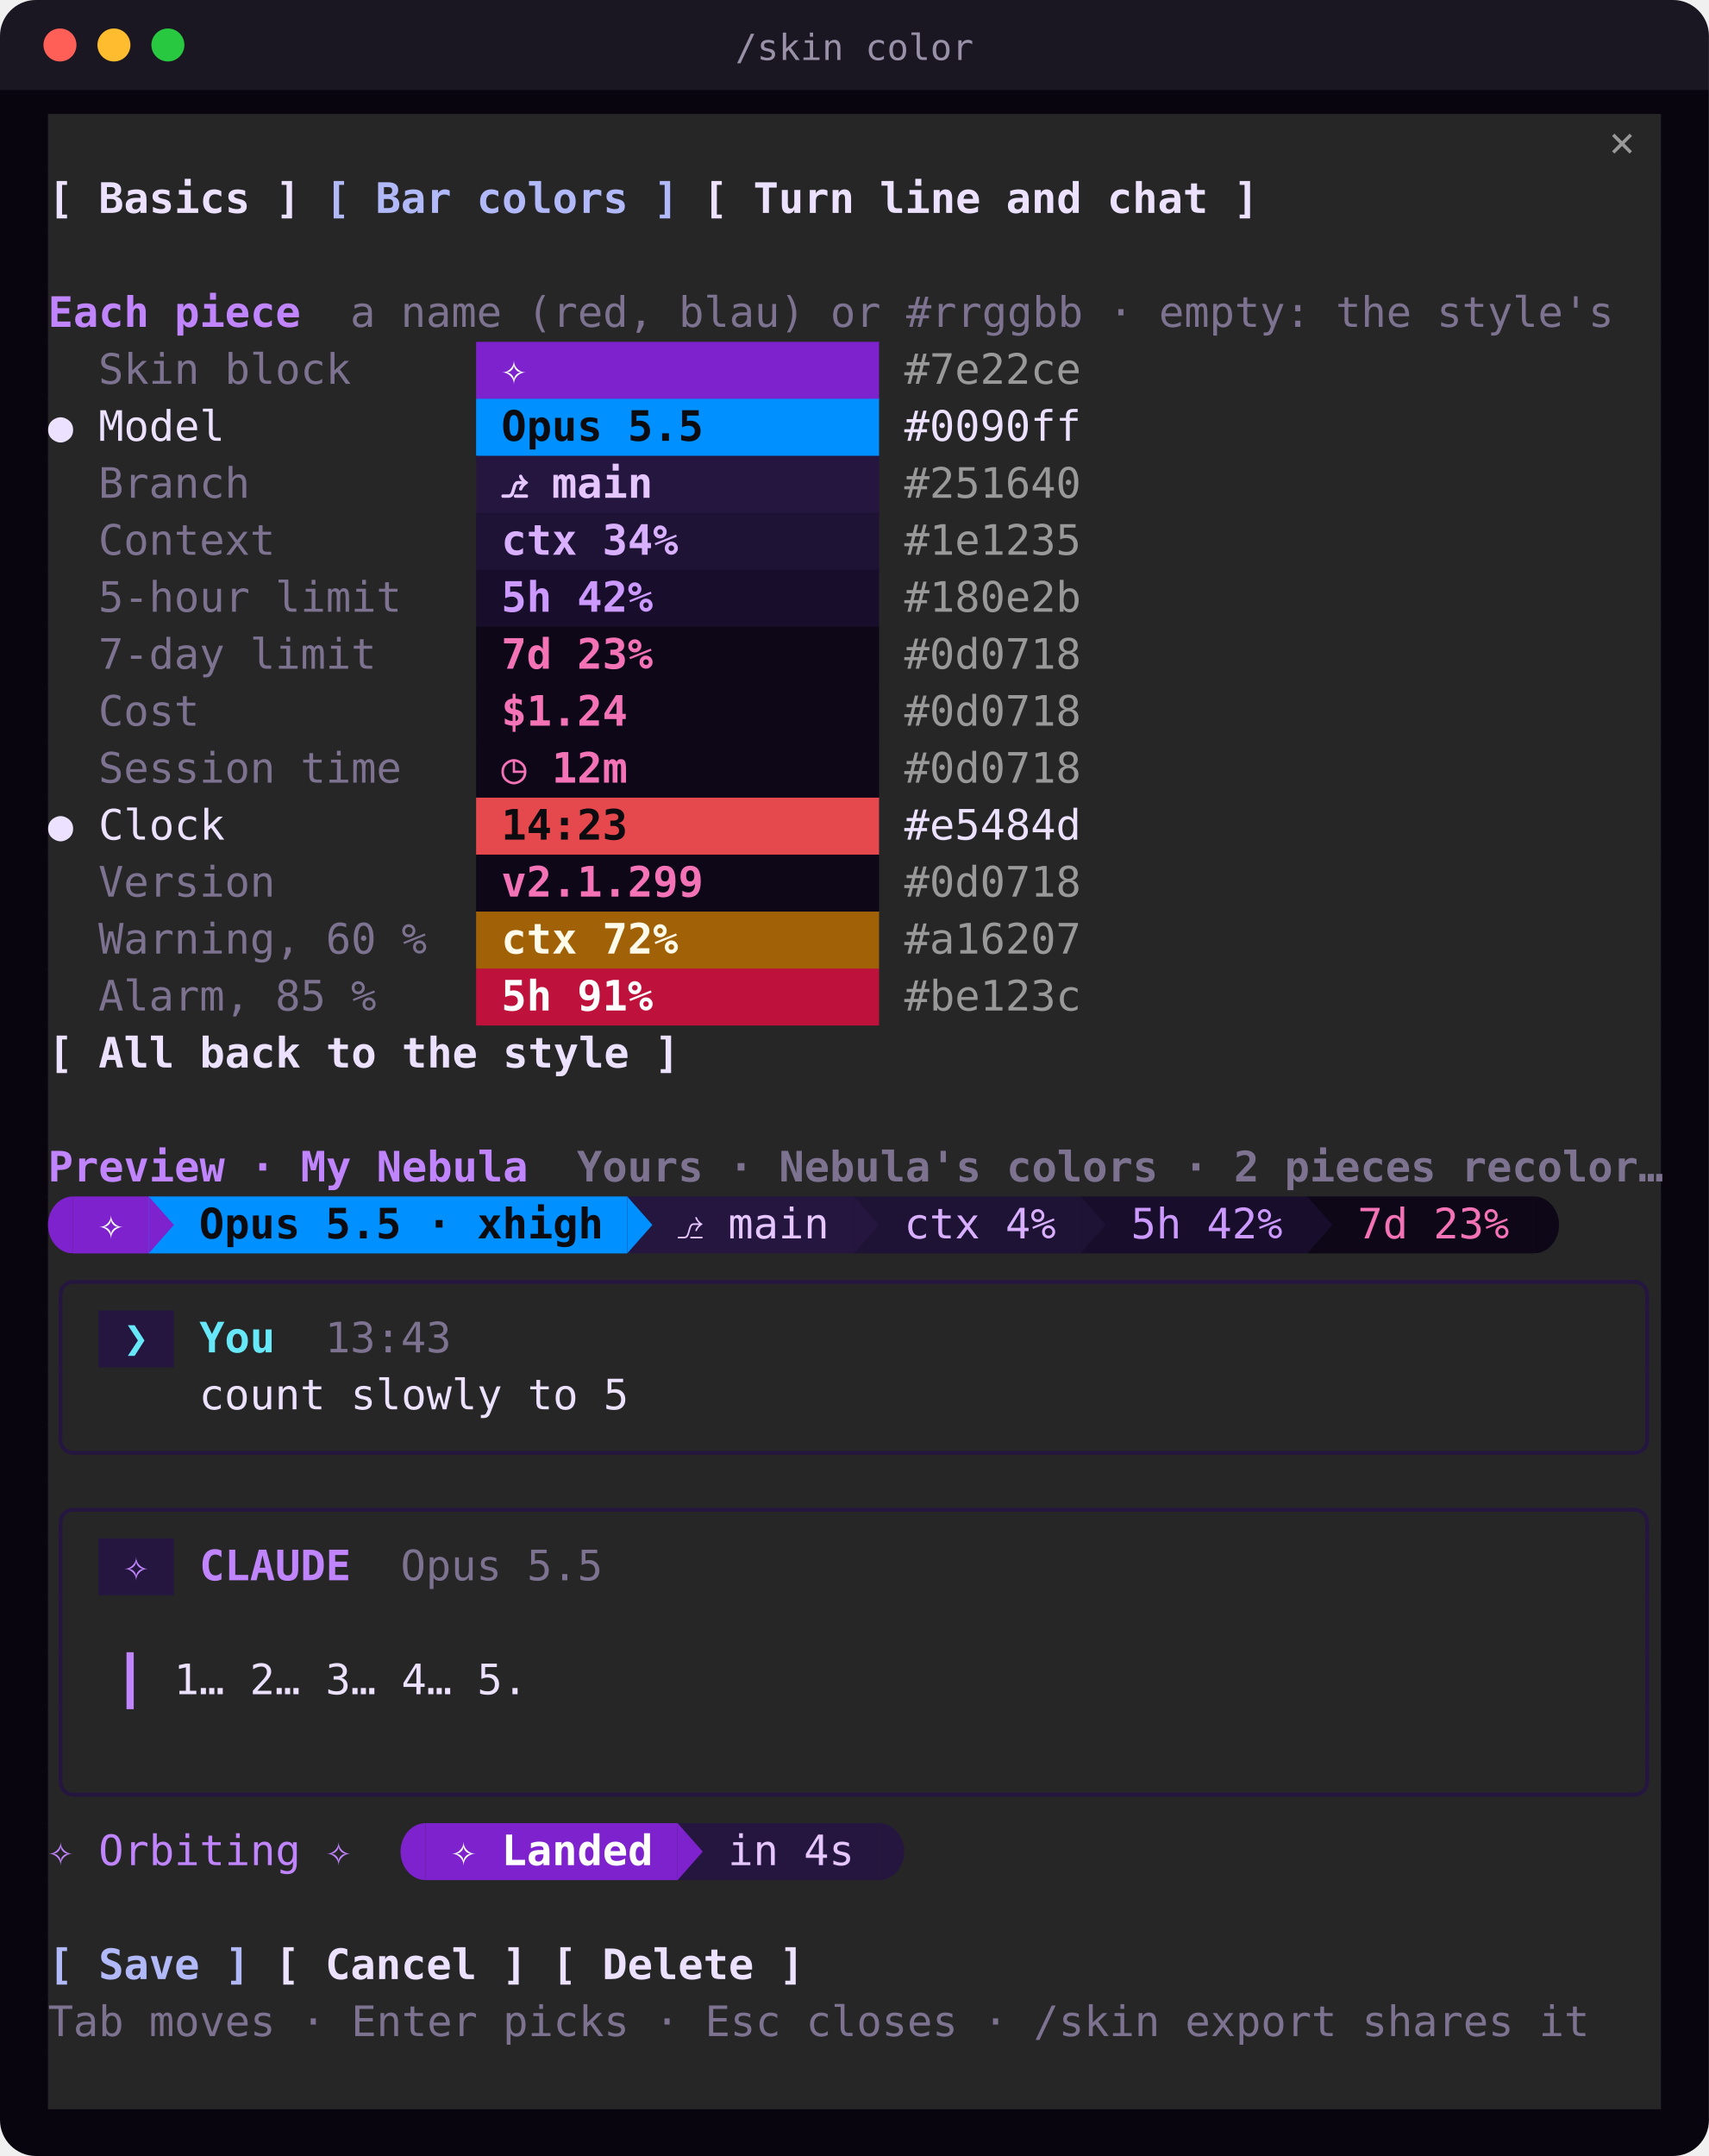
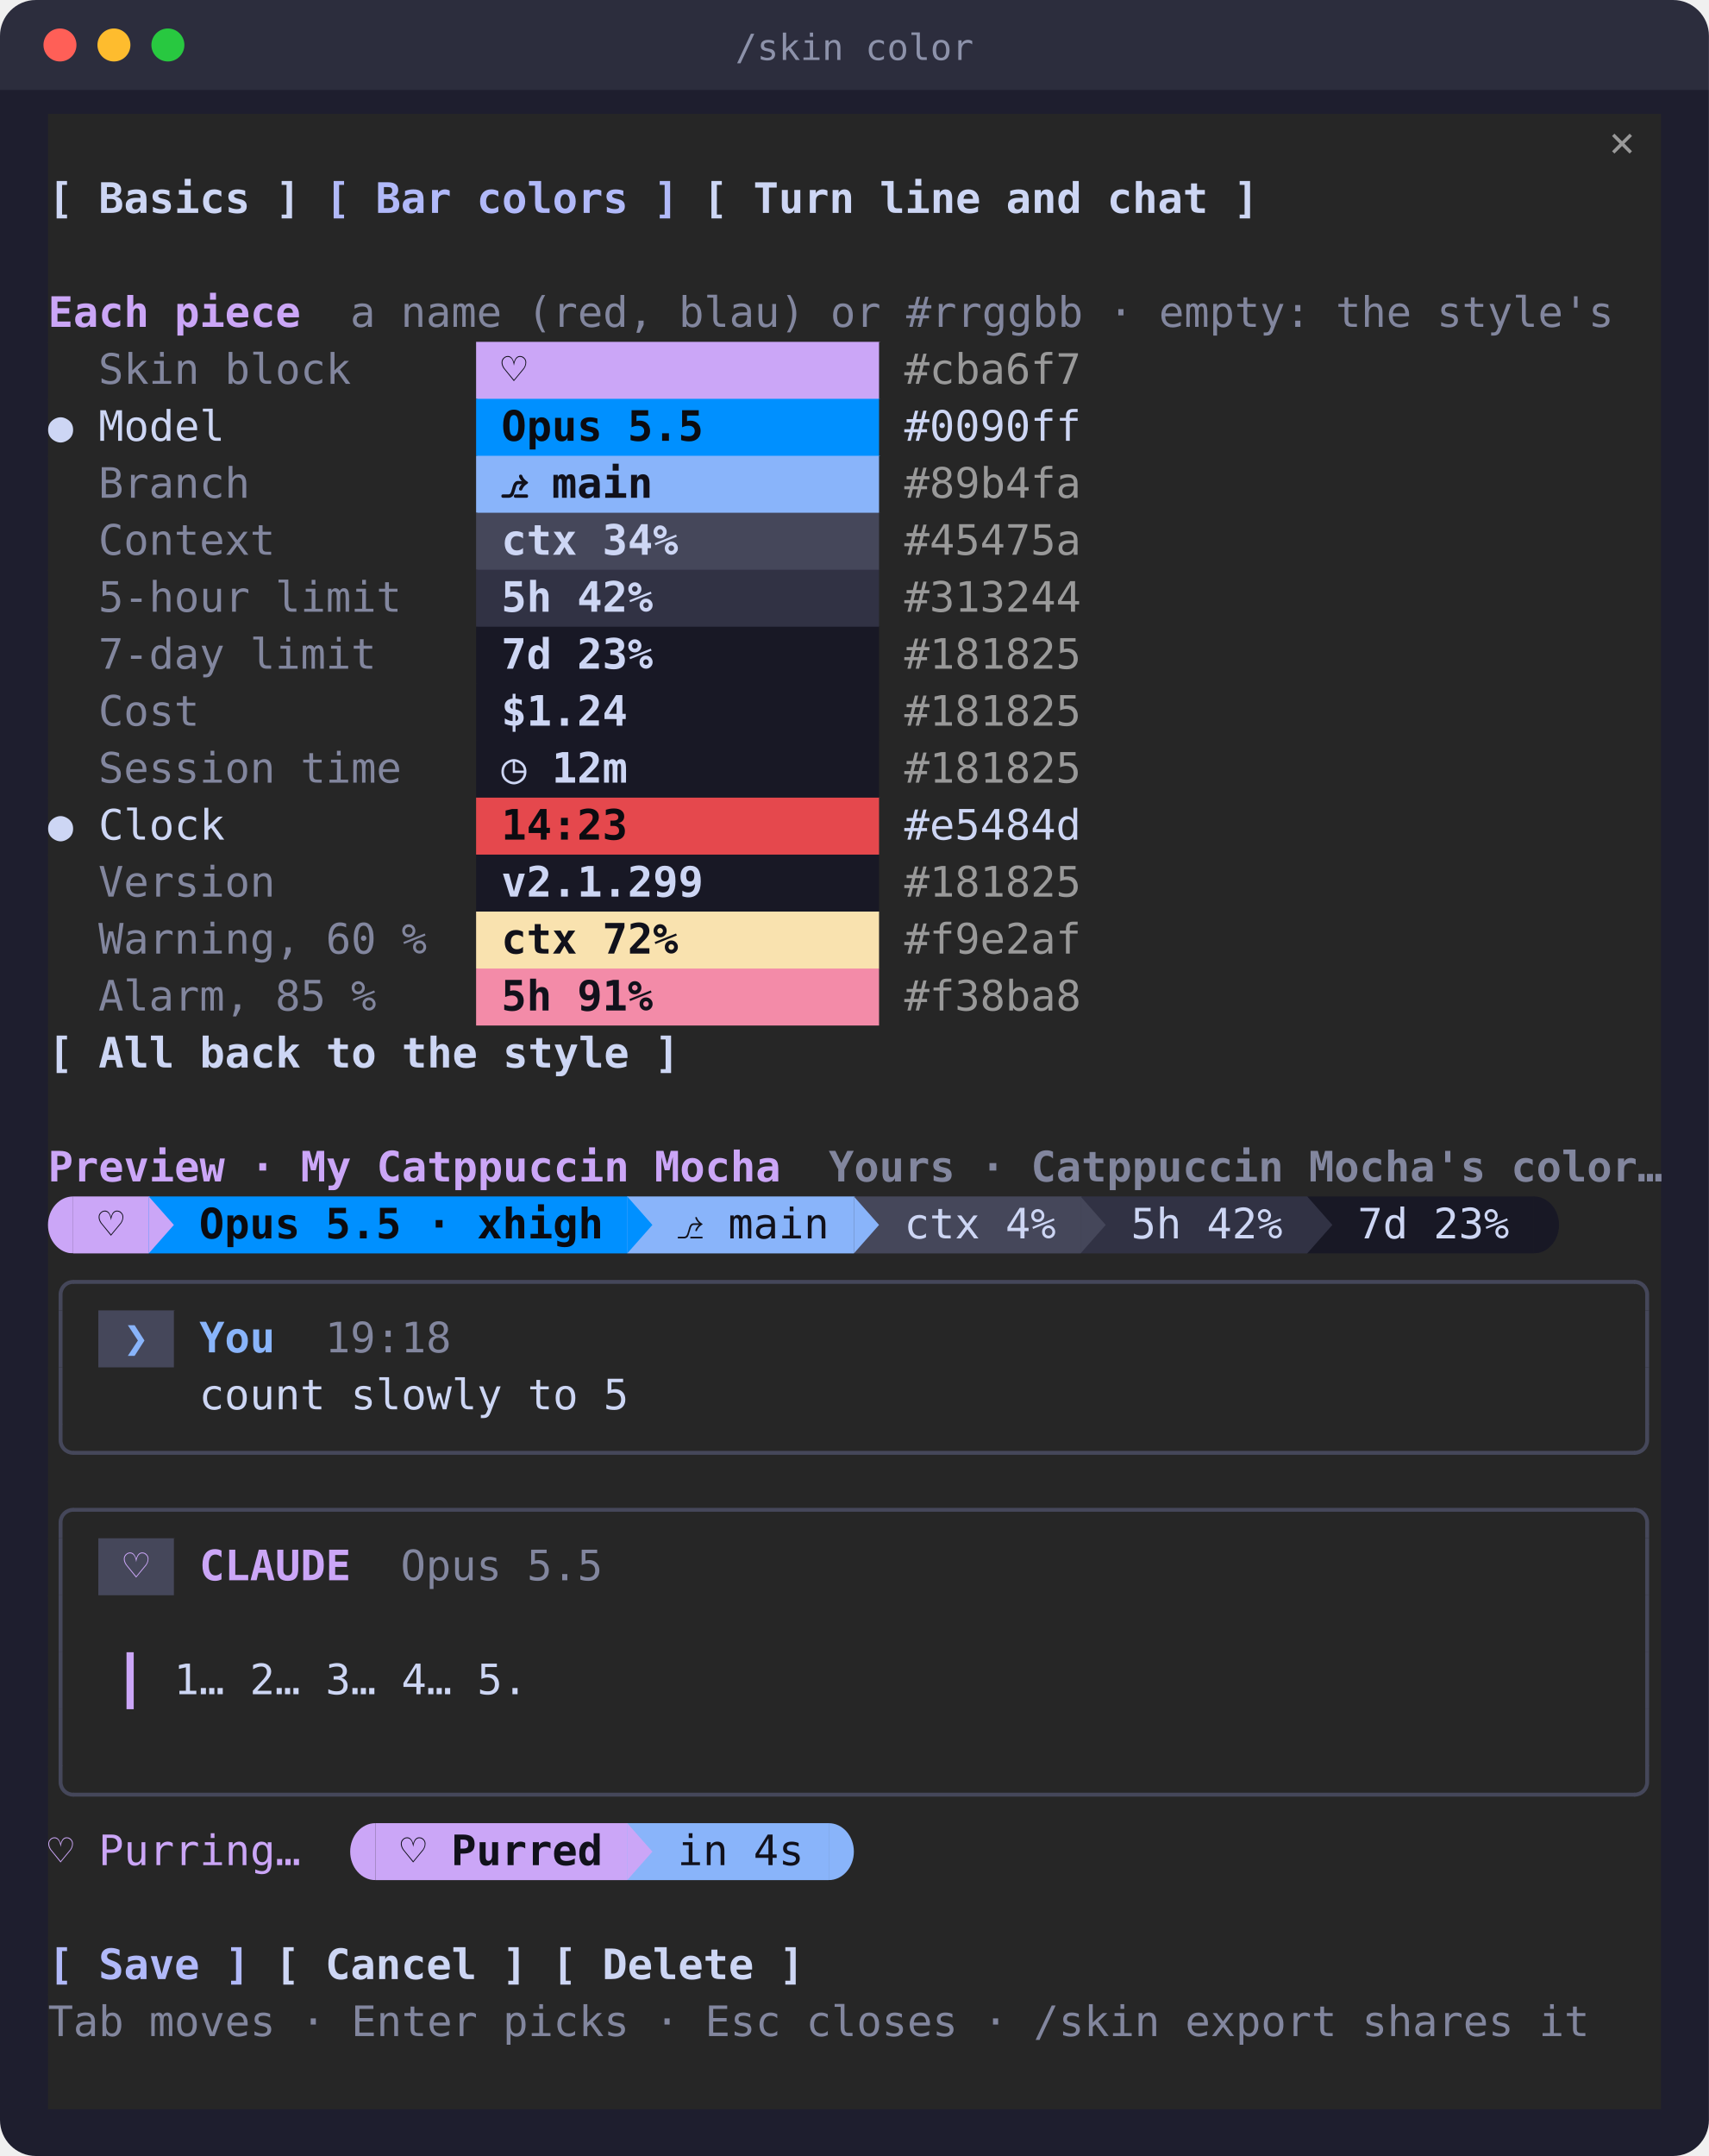
<svg xmlns="http://www.w3.org/2000/svg" width="570" height="719" viewBox="0 0 570 719" font-family="'JetBrains Mono','SF Mono','Cascadia Code',Menlo,Consolas,'DejaVu Sans Mono',monospace" font-size="14" role="img" aria-label="/skin color">
-   <rect width="570" height="719" rx="12" fill="#08050f" />
-   <path d="M0 12a12 12 0 0 1 12-12h546a12 12 0 0 1 12 12v18H0Z" fill="#ece2ff" opacity=".08" />
+   <rect width="570" height="719" rx="12" fill="#1e1e2e" />
+   <path d="M0 12a12 12 0 0 1 12-12h546a12 12 0 0 1 12 12v18H0Z" fill="#cdd6f4" opacity=".08" />
  <circle cx="20" cy="15" r="5.5" fill="#ff5f57" />
  <circle cx="38" cy="15" r="5.5" fill="#febc2e" />
  <circle cx="56" cy="15" r="5.5" fill="#28c840" />
-   <text x="285" y="20" fill="#ece2ff" opacity=".6" text-anchor="middle" font-size="12">/skin color</text>
+   <text x="285" y="20" fill="#cdd6f4" opacity=".6" text-anchor="middle" font-size="12">/skin color</text>
  <rect x="16.0" y="38.0" width="538.0" height="19.4" fill="#262626" />
  <text x="536.8" y="52.0" fill="#999999" textLength="8.4" lengthAdjust="spacingAndGlyphs" xml:space="preserve">✕</text>
  <rect x="16.0" y="57.0" width="538.0" height="19.4" fill="#262626" />
-   <text x="16.0" y="71.0" fill="#ece2ff" font-weight="700" textLength="84.0" lengthAdjust="spacingAndGlyphs" xml:space="preserve">[ Basics ]</text>
+   <text x="16.0" y="71.0" fill="#cdd6f4" font-weight="700" textLength="84.0" lengthAdjust="spacingAndGlyphs" xml:space="preserve">[ Basics ]</text>
  <text x="108.4" y="71.0" fill="#b1b9f9" font-weight="700" textLength="117.6" lengthAdjust="spacingAndGlyphs" xml:space="preserve">[ Bar colors ]</text>
-   <text x="234.4" y="71.0" fill="#ece2ff" font-weight="700" textLength="184.8" lengthAdjust="spacingAndGlyphs" xml:space="preserve">[ Turn line and chat ]</text>
+   <text x="234.4" y="71.0" fill="#cdd6f4" font-weight="700" textLength="184.8" lengthAdjust="spacingAndGlyphs" xml:space="preserve">[ Turn line and chat ]</text>
  <rect x="16.0" y="76.0" width="538.0" height="19.4" fill="#262626" />
  <rect x="16.0" y="95.0" width="538.0" height="19.4" fill="#262626" />
-   <text x="16.0" y="109.0" fill="#c084fc" font-weight="700" textLength="84.0" lengthAdjust="spacingAndGlyphs" xml:space="preserve">Each piece</text>
-   <text x="116.8" y="109.0" fill="#7d7391" textLength="420.0" lengthAdjust="spacingAndGlyphs" xml:space="preserve">a name (red, blau) or #rrggbb · empty: the style's</text>
+   <text x="16.0" y="109.0" fill="#cba6f7" font-weight="700" textLength="84.0" lengthAdjust="spacingAndGlyphs" xml:space="preserve">Each piece</text>
+   <text x="116.8" y="109.0" fill="#82869e" textLength="420.0" lengthAdjust="spacingAndGlyphs" xml:space="preserve">a name (red, blau) or #rrggbb · empty: the style's</text>
  <rect x="16.0" y="114.0" width="143.2" height="19.4" fill="#262626" />
-   <rect x="158.8" y="114.0" width="134.8" height="19.4" fill="#7e22ce" />
+   <rect x="158.8" y="114.0" width="134.8" height="19.4" fill="#cba6f7" />
  <rect x="293.2" y="114.0" width="260.8" height="19.4" fill="#262626" />
-   <text x="32.8" y="128.0" fill="#7d7391" textLength="84.0" lengthAdjust="spacingAndGlyphs" xml:space="preserve">Skin block</text>
-   <text x="167.2" y="128.0" fill="#ffffff" font-weight="700" textLength="8.4" lengthAdjust="spacingAndGlyphs" xml:space="preserve">✧</text>
-   <text x="301.6" y="128.0" fill="#999999" textLength="58.8" lengthAdjust="spacingAndGlyphs" xml:space="preserve">#7e22ce</text>
+   <text x="32.8" y="128.0" fill="#82869e" textLength="84.0" lengthAdjust="spacingAndGlyphs" xml:space="preserve">Skin block</text>
+   <text x="167.2" y="128.0" fill="#11111b" font-weight="700" textLength="8.4" lengthAdjust="spacingAndGlyphs" xml:space="preserve">♡</text>
+   <text x="301.6" y="128.0" fill="#999999" textLength="58.8" lengthAdjust="spacingAndGlyphs" xml:space="preserve">#cba6f7</text>
  <rect x="16.0" y="133.0" width="143.2" height="19.4" fill="#262626" />
  <rect x="158.8" y="133.0" width="134.8" height="19.4" fill="#0090ff" />
  <rect x="293.2" y="133.0" width="260.8" height="19.4" fill="#262626" />
-   <text x="16.0" y="147.0" fill="#ece2ff" textLength="58.8" lengthAdjust="spacingAndGlyphs" xml:space="preserve">● Model</text>
+   <text x="16.0" y="147.0" fill="#cdd6f4" textLength="58.8" lengthAdjust="spacingAndGlyphs" xml:space="preserve">● Model</text>
  <text x="167.2" y="147.0" fill="#0b0b10" font-weight="700" textLength="67.2" lengthAdjust="spacingAndGlyphs" xml:space="preserve">Opus 5.5</text>
-   <text x="301.6" y="147.0" fill="#ece2ff" textLength="58.8" lengthAdjust="spacingAndGlyphs" xml:space="preserve">#0090ff</text>
+   <text x="301.6" y="147.0" fill="#cdd6f4" textLength="58.8" lengthAdjust="spacingAndGlyphs" xml:space="preserve">#0090ff</text>
  <rect x="16.0" y="152.0" width="143.2" height="19.4" fill="#262626" />
-   <rect x="158.8" y="152.0" width="134.8" height="19.4" fill="#251640" />
+   <rect x="158.8" y="152.0" width="134.8" height="19.4" fill="#89b4fa" />
  <rect x="293.2" y="152.0" width="260.8" height="19.4" fill="#262626" />
-   <text x="32.8" y="166.0" fill="#7d7391" textLength="50.4" lengthAdjust="spacingAndGlyphs" xml:space="preserve">Branch</text>
-   <text x="167.2" y="166.0" fill="#e6c6ff" font-weight="700" textLength="50.4" lengthAdjust="spacingAndGlyphs" xml:space="preserve">⎇ main</text>
-   <text x="301.6" y="166.0" fill="#999999" textLength="58.8" lengthAdjust="spacingAndGlyphs" xml:space="preserve">#251640</text>
+   <text x="32.8" y="166.0" fill="#82869e" textLength="50.4" lengthAdjust="spacingAndGlyphs" xml:space="preserve">Branch</text>
+   <text x="167.2" y="166.0" fill="#11111b" font-weight="700" textLength="50.4" lengthAdjust="spacingAndGlyphs" xml:space="preserve">⎇ main</text>
+   <text x="301.6" y="166.0" fill="#999999" textLength="58.8" lengthAdjust="spacingAndGlyphs" xml:space="preserve">#89b4fa</text>
  <rect x="16.0" y="171.0" width="143.2" height="19.4" fill="#262626" />
-   <rect x="158.8" y="171.0" width="134.8" height="19.4" fill="#1e1235" />
+   <rect x="158.8" y="171.0" width="134.8" height="19.4" fill="#45475a" />
  <rect x="293.2" y="171.0" width="260.8" height="19.4" fill="#262626" />
-   <text x="32.8" y="185.0" fill="#7d7391" textLength="58.8" lengthAdjust="spacingAndGlyphs" xml:space="preserve">Context</text>
-   <text x="167.2" y="185.0" fill="#d9b0ff" font-weight="700" textLength="58.8" lengthAdjust="spacingAndGlyphs" xml:space="preserve">ctx 34%</text>
-   <text x="301.6" y="185.0" fill="#999999" textLength="58.8" lengthAdjust="spacingAndGlyphs" xml:space="preserve">#1e1235</text>
+   <text x="32.8" y="185.0" fill="#82869e" textLength="58.8" lengthAdjust="spacingAndGlyphs" xml:space="preserve">Context</text>
+   <text x="167.2" y="185.0" fill="#cdd6f4" font-weight="700" textLength="58.8" lengthAdjust="spacingAndGlyphs" xml:space="preserve">ctx 34%</text>
+   <text x="301.6" y="185.0" fill="#999999" textLength="58.8" lengthAdjust="spacingAndGlyphs" xml:space="preserve">#45475a</text>
  <rect x="16.0" y="190.0" width="143.2" height="19.4" fill="#262626" />
-   <rect x="158.8" y="190.0" width="134.8" height="19.4" fill="#180e2b" />
+   <rect x="158.8" y="190.0" width="134.8" height="19.4" fill="#313244" />
  <rect x="293.2" y="190.0" width="260.8" height="19.4" fill="#262626" />
-   <text x="32.8" y="204.0" fill="#7d7391" textLength="100.8" lengthAdjust="spacingAndGlyphs" xml:space="preserve">5-hour limit</text>
-   <text x="167.2" y="204.0" fill="#cc99ff" font-weight="700" textLength="50.4" lengthAdjust="spacingAndGlyphs" xml:space="preserve">5h 42%</text>
-   <text x="301.6" y="204.0" fill="#999999" textLength="58.8" lengthAdjust="spacingAndGlyphs" xml:space="preserve">#180e2b</text>
+   <text x="32.8" y="204.0" fill="#82869e" textLength="100.8" lengthAdjust="spacingAndGlyphs" xml:space="preserve">5-hour limit</text>
+   <text x="167.2" y="204.0" fill="#cdd6f4" font-weight="700" textLength="50.4" lengthAdjust="spacingAndGlyphs" xml:space="preserve">5h 42%</text>
+   <text x="301.6" y="204.0" fill="#999999" textLength="58.8" lengthAdjust="spacingAndGlyphs" xml:space="preserve">#313244</text>
  <rect x="16.0" y="209.0" width="143.2" height="19.4" fill="#262626" />
-   <rect x="158.8" y="209.0" width="134.8" height="19.4" fill="#0d0718" />
+   <rect x="158.8" y="209.0" width="134.8" height="19.4" fill="#181825" />
  <rect x="293.2" y="209.0" width="260.8" height="19.4" fill="#262626" />
-   <text x="32.8" y="223.0" fill="#7d7391" textLength="92.4" lengthAdjust="spacingAndGlyphs" xml:space="preserve">7-day limit</text>
-   <text x="167.2" y="223.0" fill="#f472b6" font-weight="700" textLength="50.4" lengthAdjust="spacingAndGlyphs" xml:space="preserve">7d 23%</text>
-   <text x="301.6" y="223.0" fill="#999999" textLength="58.8" lengthAdjust="spacingAndGlyphs" xml:space="preserve">#0d0718</text>
+   <text x="32.8" y="223.0" fill="#82869e" textLength="92.4" lengthAdjust="spacingAndGlyphs" xml:space="preserve">7-day limit</text>
+   <text x="167.2" y="223.0" fill="#cdd6f4" font-weight="700" textLength="50.4" lengthAdjust="spacingAndGlyphs" xml:space="preserve">7d 23%</text>
+   <text x="301.6" y="223.0" fill="#999999" textLength="58.8" lengthAdjust="spacingAndGlyphs" xml:space="preserve">#181825</text>
  <rect x="16.0" y="228.0" width="143.2" height="19.4" fill="#262626" />
-   <rect x="158.8" y="228.0" width="134.8" height="19.4" fill="#0d0718" />
+   <rect x="158.8" y="228.0" width="134.8" height="19.4" fill="#181825" />
  <rect x="293.2" y="228.0" width="260.8" height="19.4" fill="#262626" />
-   <text x="32.8" y="242.0" fill="#7d7391" textLength="33.6" lengthAdjust="spacingAndGlyphs" xml:space="preserve">Cost</text>
-   <text x="167.2" y="242.0" fill="#f472b6" font-weight="700" textLength="42.0" lengthAdjust="spacingAndGlyphs" xml:space="preserve">$1.24</text>
-   <text x="301.6" y="242.0" fill="#999999" textLength="58.8" lengthAdjust="spacingAndGlyphs" xml:space="preserve">#0d0718</text>
+   <text x="32.8" y="242.0" fill="#82869e" textLength="33.6" lengthAdjust="spacingAndGlyphs" xml:space="preserve">Cost</text>
+   <text x="167.2" y="242.0" fill="#cdd6f4" font-weight="700" textLength="42.0" lengthAdjust="spacingAndGlyphs" xml:space="preserve">$1.24</text>
+   <text x="301.6" y="242.0" fill="#999999" textLength="58.8" lengthAdjust="spacingAndGlyphs" xml:space="preserve">#181825</text>
  <rect x="16.0" y="247.0" width="143.2" height="19.4" fill="#262626" />
-   <rect x="158.8" y="247.0" width="134.8" height="19.4" fill="#0d0718" />
+   <rect x="158.8" y="247.0" width="134.8" height="19.4" fill="#181825" />
  <rect x="293.2" y="247.0" width="260.8" height="19.4" fill="#262626" />
-   <text x="32.8" y="261.0" fill="#7d7391" textLength="100.8" lengthAdjust="spacingAndGlyphs" xml:space="preserve">Session time</text>
-   <text x="167.2" y="261.0" fill="#f472b6" font-weight="700" textLength="42.0" lengthAdjust="spacingAndGlyphs" xml:space="preserve">◷ 12m</text>
-   <text x="301.6" y="261.0" fill="#999999" textLength="58.8" lengthAdjust="spacingAndGlyphs" xml:space="preserve">#0d0718</text>
+   <text x="32.8" y="261.0" fill="#82869e" textLength="100.8" lengthAdjust="spacingAndGlyphs" xml:space="preserve">Session time</text>
+   <text x="167.2" y="261.0" fill="#cdd6f4" font-weight="700" textLength="42.0" lengthAdjust="spacingAndGlyphs" xml:space="preserve">◷ 12m</text>
+   <text x="301.6" y="261.0" fill="#999999" textLength="58.8" lengthAdjust="spacingAndGlyphs" xml:space="preserve">#181825</text>
  <rect x="16.0" y="266.0" width="143.2" height="19.4" fill="#262626" />
  <rect x="158.8" y="266.0" width="134.8" height="19.4" fill="#e5484d" />
  <rect x="293.2" y="266.0" width="260.8" height="19.4" fill="#262626" />
-   <text x="16.0" y="280.0" fill="#ece2ff" textLength="58.8" lengthAdjust="spacingAndGlyphs" xml:space="preserve">● Clock</text>
+   <text x="16.0" y="280.0" fill="#cdd6f4" textLength="58.8" lengthAdjust="spacingAndGlyphs" xml:space="preserve">● Clock</text>
  <text x="167.2" y="280.0" fill="#0b0b10" font-weight="700" textLength="42.0" lengthAdjust="spacingAndGlyphs" xml:space="preserve">14:23</text>
-   <text x="301.6" y="280.0" fill="#ece2ff" textLength="58.8" lengthAdjust="spacingAndGlyphs" xml:space="preserve">#e5484d</text>
+   <text x="301.6" y="280.0" fill="#cdd6f4" textLength="58.8" lengthAdjust="spacingAndGlyphs" xml:space="preserve">#e5484d</text>
  <rect x="16.0" y="285.0" width="143.2" height="19.4" fill="#262626" />
-   <rect x="158.8" y="285.0" width="134.8" height="19.4" fill="#0d0718" />
+   <rect x="158.8" y="285.0" width="134.8" height="19.4" fill="#181825" />
  <rect x="293.2" y="285.0" width="260.8" height="19.4" fill="#262626" />
-   <text x="32.8" y="299.0" fill="#7d7391" textLength="58.8" lengthAdjust="spacingAndGlyphs" xml:space="preserve">Version</text>
-   <text x="167.2" y="299.0" fill="#f472b6" font-weight="700" textLength="67.2" lengthAdjust="spacingAndGlyphs" xml:space="preserve">v2.1.299</text>
-   <text x="301.6" y="299.0" fill="#999999" textLength="58.8" lengthAdjust="spacingAndGlyphs" xml:space="preserve">#0d0718</text>
+   <text x="32.8" y="299.0" fill="#82869e" textLength="58.8" lengthAdjust="spacingAndGlyphs" xml:space="preserve">Version</text>
+   <text x="167.2" y="299.0" fill="#cdd6f4" font-weight="700" textLength="67.2" lengthAdjust="spacingAndGlyphs" xml:space="preserve">v2.1.299</text>
+   <text x="301.6" y="299.0" fill="#999999" textLength="58.8" lengthAdjust="spacingAndGlyphs" xml:space="preserve">#181825</text>
  <rect x="16.0" y="304.0" width="143.2" height="19.4" fill="#262626" />
-   <rect x="158.8" y="304.0" width="134.8" height="19.4" fill="#a16207" />
+   <rect x="158.8" y="304.0" width="134.8" height="19.4" fill="#f9e2af" />
  <rect x="293.2" y="304.0" width="260.8" height="19.4" fill="#262626" />
-   <text x="32.8" y="318.0" fill="#7d7391" textLength="109.2" lengthAdjust="spacingAndGlyphs" xml:space="preserve">Warning, 60 %</text>
-   <text x="167.2" y="318.0" fill="#fffbeb" font-weight="700" textLength="58.8" lengthAdjust="spacingAndGlyphs" xml:space="preserve">ctx 72%</text>
-   <text x="301.6" y="318.0" fill="#999999" textLength="58.8" lengthAdjust="spacingAndGlyphs" xml:space="preserve">#a16207</text>
+   <text x="32.8" y="318.0" fill="#82869e" textLength="109.2" lengthAdjust="spacingAndGlyphs" xml:space="preserve">Warning, 60 %</text>
+   <text x="167.2" y="318.0" fill="#11111b" font-weight="700" textLength="58.8" lengthAdjust="spacingAndGlyphs" xml:space="preserve">ctx 72%</text>
+   <text x="301.6" y="318.0" fill="#999999" textLength="58.8" lengthAdjust="spacingAndGlyphs" xml:space="preserve">#f9e2af</text>
  <rect x="16.0" y="323.0" width="143.2" height="19.4" fill="#262626" />
-   <rect x="158.8" y="323.0" width="134.8" height="19.4" fill="#be123c" />
+   <rect x="158.8" y="323.0" width="134.8" height="19.4" fill="#f38ba8" />
  <rect x="293.2" y="323.0" width="260.8" height="19.4" fill="#262626" />
-   <text x="32.8" y="337.0" fill="#7d7391" textLength="92.4" lengthAdjust="spacingAndGlyphs" xml:space="preserve">Alarm, 85 %</text>
-   <text x="167.2" y="337.0" fill="#ffffff" font-weight="700" textLength="50.4" lengthAdjust="spacingAndGlyphs" xml:space="preserve">5h 91%</text>
-   <text x="301.6" y="337.0" fill="#999999" textLength="58.8" lengthAdjust="spacingAndGlyphs" xml:space="preserve">#be123c</text>
+   <text x="32.8" y="337.0" fill="#82869e" textLength="92.4" lengthAdjust="spacingAndGlyphs" xml:space="preserve">Alarm, 85 %</text>
+   <text x="167.2" y="337.0" fill="#11111b" font-weight="700" textLength="50.4" lengthAdjust="spacingAndGlyphs" xml:space="preserve">5h 91%</text>
+   <text x="301.6" y="337.0" fill="#999999" textLength="58.8" lengthAdjust="spacingAndGlyphs" xml:space="preserve">#f38ba8</text>
  <rect x="16.0" y="342.0" width="538.0" height="19.4" fill="#262626" />
-   <text x="16.0" y="356.0" fill="#ece2ff" font-weight="700" textLength="210.0" lengthAdjust="spacingAndGlyphs" xml:space="preserve">[ All back to the style ]</text>
+   <text x="16.0" y="356.0" fill="#cdd6f4" font-weight="700" textLength="210.0" lengthAdjust="spacingAndGlyphs" xml:space="preserve">[ All back to the style ]</text>
  <rect x="16.0" y="361.0" width="538.0" height="19.4" fill="#262626" />
  <rect x="16.0" y="380.0" width="538.0" height="19.4" fill="#262626" />
-   <text x="16.0" y="394.0" fill="#c084fc" font-weight="700" textLength="159.6" lengthAdjust="spacingAndGlyphs" xml:space="preserve">Preview · My Nebula</text>
-   <text x="192.4" y="394.0" fill="#7d7391" font-weight="700" textLength="361.2" lengthAdjust="spacingAndGlyphs" xml:space="preserve">Yours · Nebula's colors · 2 pieces recolor…</text>
+   <text x="16.0" y="394.0" fill="#cba6f7" font-weight="700" textLength="243.6" lengthAdjust="spacingAndGlyphs" xml:space="preserve">Preview · My Catppuccin Mocha</text>
+   <text x="276.4" y="394.0" fill="#82869e" font-weight="700" textLength="277.2" lengthAdjust="spacingAndGlyphs" xml:space="preserve">Yours · Catppuccin Mocha's color…</text>
  <rect x="16.0" y="399.0" width="8.8" height="19.4" fill="#262626" />
-   <rect x="24.4" y="399.0" width="25.6" height="19.4" fill="#7e22ce" />
+   <rect x="24.4" y="399.0" width="25.6" height="19.4" fill="#cba6f7" />
  <rect x="49.6" y="399.0" width="160.0" height="19.4" fill="#0090ff" />
-   <rect x="209.2" y="399.0" width="76.0" height="19.4" fill="#251640" />
-   <rect x="284.8" y="399.0" width="76.0" height="19.4" fill="#1e1235" />
-   <rect x="360.4" y="399.0" width="76.0" height="19.4" fill="#180e2b" />
-   <rect x="436.0" y="399.0" width="76.0" height="19.4" fill="#0d0718" />
+   <rect x="209.2" y="399.0" width="76.0" height="19.4" fill="#89b4fa" />
+   <rect x="284.8" y="399.0" width="76.0" height="19.4" fill="#45475a" />
+   <rect x="360.4" y="399.0" width="76.0" height="19.4" fill="#313244" />
+   <rect x="436.0" y="399.0" width="76.0" height="19.4" fill="#181825" />
  <rect x="511.6" y="399.0" width="42.4" height="19.4" fill="#262626" />
-   <path d="M24.4 399.0A8.4 9.5 0 0 0 24.4 418.0Z" fill="#7e22ce" />
-   <path d="M49.6 399.0L58.0 408.5L49.6 418.0Z" fill="#7e22ce" />
+   <path d="M24.4 399.0A8.4 9.5 0 0 0 24.4 418.0Z" fill="#cba6f7" />
+   <path d="M49.6 399.0L58.0 408.5L49.6 418.0Z" fill="#cba6f7" />
  <path d="M209.2 399.0L217.6 408.5L209.2 418.0Z" fill="#0090ff" />
-   <path d="M284.8 399.0L293.2 408.5L284.8 418.0Z" fill="#251640" />
-   <path d="M360.4 399.0L368.8 408.5L360.4 418.0Z" fill="#1e1235" />
-   <path d="M436.0 399.0L444.4 408.5L436.0 418.0Z" fill="#180e2b" />
-   <path d="M511.6 399.0A8.4 9.5 0 0 1 511.6 418.0Z" fill="#0d0718" />
-   <text x="32.8" y="413.0" fill="#ffffff" font-weight="700" textLength="8.4" lengthAdjust="spacingAndGlyphs" xml:space="preserve">✧</text>
+   <path d="M284.8 399.0L293.2 408.5L284.8 418.0Z" fill="#89b4fa" />
+   <path d="M360.4 399.0L368.8 408.5L360.4 418.0Z" fill="#45475a" />
+   <path d="M436.0 399.0L444.4 408.5L436.0 418.0Z" fill="#313244" />
+   <path d="M511.6 399.0A8.4 9.5 0 0 1 511.6 418.0Z" fill="#181825" />
+   <text x="32.8" y="413.0" fill="#11111b" font-weight="700" textLength="8.4" lengthAdjust="spacingAndGlyphs" xml:space="preserve">♡</text>
  <text x="66.4" y="413.0" fill="#0b0b10" font-weight="700" textLength="134.4" lengthAdjust="spacingAndGlyphs" xml:space="preserve">Opus 5.5 · xhigh</text>
-   <text x="226.0" y="413.0" fill="#e6c6ff" textLength="50.4" lengthAdjust="spacingAndGlyphs" xml:space="preserve">⎇ main</text>
-   <text x="301.6" y="413.0" fill="#d9b0ff" textLength="50.4" lengthAdjust="spacingAndGlyphs" xml:space="preserve">ctx 4%</text>
-   <text x="377.2" y="413.0" fill="#cc99ff" textLength="50.4" lengthAdjust="spacingAndGlyphs" xml:space="preserve">5h 42%</text>
-   <text x="452.8" y="413.0" fill="#f472b6" textLength="50.4" lengthAdjust="spacingAndGlyphs" xml:space="preserve">7d 23%</text>
+   <text x="226.0" y="413.0" fill="#11111b" textLength="50.4" lengthAdjust="spacingAndGlyphs" xml:space="preserve">⎇ main</text>
+   <text x="301.6" y="413.0" fill="#cdd6f4" textLength="50.4" lengthAdjust="spacingAndGlyphs" xml:space="preserve">ctx 4%</text>
+   <text x="377.2" y="413.0" fill="#cdd6f4" textLength="50.4" lengthAdjust="spacingAndGlyphs" xml:space="preserve">5h 42%</text>
+   <text x="452.8" y="413.0" fill="#cdd6f4" textLength="50.4" lengthAdjust="spacingAndGlyphs" xml:space="preserve">7d 23%</text>
  <rect x="16.0" y="418.0" width="538.0" height="19.4" fill="#262626" />
-   <path d="M24.4 427.5h521.0" stroke="#251640" stroke-width="1.3" />
-   <path d="M20.2 437.2V431.7a4.2 4.2 0 0 1 4.2 -4.2H24.6" stroke="#251640" stroke-width="1.3" fill="none" />
-   <path d="M545.0 427.5H545.2a4.2 4.2 0 0 1 4.2 4.2V437.2" stroke="#251640" stroke-width="1.3" fill="none" />
+   <path d="M24.4 427.5h521.0" stroke="#45475a" stroke-width="1.3" />
+   <path d="M20.2 437.2V431.7a4.2 4.2 0 0 1 4.2 -4.2H24.6" stroke="#45475a" stroke-width="1.3" fill="none" />
+   <path d="M545.0 427.5H545.2a4.2 4.2 0 0 1 4.2 4.2V437.2" stroke="#45475a" stroke-width="1.3" fill="none" />
  <rect x="16.0" y="437.0" width="17.2" height="19.4" fill="#262626" />
-   <rect x="32.8" y="437.0" width="25.6" height="19.4" fill="#251640" />
+   <rect x="32.8" y="437.0" width="25.6" height="19.4" fill="#45475a" />
  <rect x="58.0" y="437.0" width="496.0" height="19.4" fill="#262626" />
-   <path d="M20.2 437.0v19.2" stroke="#251640" stroke-width="1.3" fill="none" />
-   <path d="M549.4 437.0v19.2" stroke="#251640" stroke-width="1.3" fill="none" />
-   <text x="41.2" y="451.0" fill="#67e8f9" font-weight="700" textLength="50.4" lengthAdjust="spacingAndGlyphs" xml:space="preserve">❯  You</text>
-   <text x="108.4" y="451.0" fill="#7d7391" textLength="42.0" lengthAdjust="spacingAndGlyphs" xml:space="preserve">13:43</text>
+   <path d="M20.2 437.0v19.2" stroke="#45475a" stroke-width="1.3" fill="none" />
+   <path d="M549.4 437.0v19.2" stroke="#45475a" stroke-width="1.3" fill="none" />
+   <text x="41.2" y="451.0" fill="#89b4fa" font-weight="700" textLength="50.4" lengthAdjust="spacingAndGlyphs" xml:space="preserve">❯  You</text>
+   <text x="108.4" y="451.0" fill="#82869e" textLength="42.0" lengthAdjust="spacingAndGlyphs" xml:space="preserve">19:18</text>
  <rect x="16.0" y="456.0" width="538.0" height="19.4" fill="#262626" />
-   <path d="M20.2 456.0v19.2" stroke="#251640" stroke-width="1.3" fill="none" />
-   <path d="M549.4 456.0v19.2" stroke="#251640" stroke-width="1.3" fill="none" />
-   <text x="66.4" y="470.0" fill="#ece2ff" textLength="142.8" lengthAdjust="spacingAndGlyphs" xml:space="preserve">count slowly to 5</text>
+   <path d="M20.2 456.0v19.2" stroke="#45475a" stroke-width="1.3" fill="none" />
+   <path d="M549.4 456.0v19.2" stroke="#45475a" stroke-width="1.3" fill="none" />
+   <text x="66.4" y="470.0" fill="#cdd6f4" textLength="142.8" lengthAdjust="spacingAndGlyphs" xml:space="preserve">count slowly to 5</text>
  <rect x="16.0" y="475.0" width="538.0" height="19.4" fill="#262626" />
-   <path d="M24.4 484.5h521.0" stroke="#251640" stroke-width="1.3" />
-   <path d="M20.2 474.8V480.3a4.2 4.2 0 0 0 4.2 4.2H24.6" stroke="#251640" stroke-width="1.3" fill="none" />
-   <path d="M545.0 484.5H545.2a4.2 4.2 0 0 0 4.2 -4.2V474.8" stroke="#251640" stroke-width="1.3" fill="none" />
+   <path d="M24.4 484.5h521.0" stroke="#45475a" stroke-width="1.3" />
+   <path d="M20.2 474.8V480.3a4.2 4.2 0 0 0 4.2 4.2H24.6" stroke="#45475a" stroke-width="1.3" fill="none" />
+   <path d="M545.0 484.5H545.2a4.2 4.2 0 0 0 4.2 -4.2V474.8" stroke="#45475a" stroke-width="1.3" fill="none" />
  <rect x="16.0" y="494.0" width="538.0" height="19.4" fill="#262626" />
-   <path d="M24.4 503.5h521.0" stroke="#251640" stroke-width="1.3" />
-   <path d="M20.2 513.2V507.7a4.2 4.2 0 0 1 4.2 -4.2H24.6" stroke="#251640" stroke-width="1.3" fill="none" />
-   <path d="M545.0 503.5H545.2a4.2 4.2 0 0 1 4.2 4.2V513.2" stroke="#251640" stroke-width="1.3" fill="none" />
+   <path d="M24.4 503.5h521.0" stroke="#45475a" stroke-width="1.3" />
+   <path d="M20.2 513.2V507.7a4.2 4.2 0 0 1 4.2 -4.2H24.6" stroke="#45475a" stroke-width="1.3" fill="none" />
+   <path d="M545.0 503.5H545.2a4.2 4.2 0 0 1 4.2 4.2V513.2" stroke="#45475a" stroke-width="1.3" fill="none" />
  <rect x="16.0" y="513.0" width="17.2" height="19.4" fill="#262626" />
-   <rect x="32.8" y="513.0" width="25.6" height="19.4" fill="#251640" />
+   <rect x="32.8" y="513.0" width="25.6" height="19.4" fill="#45475a" />
  <rect x="58.0" y="513.0" width="496.0" height="19.4" fill="#262626" />
-   <path d="M20.2 513.0v19.2" stroke="#251640" stroke-width="1.3" fill="none" />
-   <path d="M549.4 513.0v19.2" stroke="#251640" stroke-width="1.3" fill="none" />
-   <text x="41.2" y="527.0" fill="#c084fc" font-weight="700" textLength="75.6" lengthAdjust="spacingAndGlyphs" xml:space="preserve">✧  CLAUDE</text>
-   <text x="133.6" y="527.0" fill="#7d7391" textLength="67.2" lengthAdjust="spacingAndGlyphs" xml:space="preserve">Opus 5.5</text>
+   <path d="M20.2 513.0v19.2" stroke="#45475a" stroke-width="1.3" fill="none" />
+   <path d="M549.4 513.0v19.2" stroke="#45475a" stroke-width="1.3" fill="none" />
+   <text x="41.2" y="527.0" fill="#cba6f7" font-weight="700" textLength="75.6" lengthAdjust="spacingAndGlyphs" xml:space="preserve">♡  CLAUDE</text>
+   <text x="133.6" y="527.0" fill="#82869e" textLength="67.2" lengthAdjust="spacingAndGlyphs" xml:space="preserve">Opus 5.5</text>
  <rect x="16.0" y="532.0" width="538.0" height="19.4" fill="#262626" />
-   <path d="M20.2 532.0v19.2" stroke="#251640" stroke-width="1.3" fill="none" />
-   <path d="M549.4 532.0v19.2" stroke="#251640" stroke-width="1.3" fill="none" />
+   <path d="M20.2 532.0v19.2" stroke="#45475a" stroke-width="1.3" fill="none" />
+   <path d="M549.4 532.0v19.2" stroke="#45475a" stroke-width="1.3" fill="none" />
  <rect x="16.0" y="551.0" width="538.0" height="19.4" fill="#262626" />
-   <path d="M20.2 551.0v19.2" stroke="#251640" stroke-width="1.3" fill="none" />
-   <rect x="42.2" y="551.0" width="2.4" height="19.2" fill="#c084fc" />
-   <path d="M549.4 551.0v19.2" stroke="#251640" stroke-width="1.3" fill="none" />
-   <text x="58.0" y="565.0" fill="#ece2ff" textLength="117.6" lengthAdjust="spacingAndGlyphs" xml:space="preserve">1… 2… 3… 4… 5.</text>
+   <path d="M20.2 551.0v19.2" stroke="#45475a" stroke-width="1.3" fill="none" />
+   <rect x="42.2" y="551.0" width="2.4" height="19.2" fill="#cba6f7" />
+   <path d="M549.4 551.0v19.2" stroke="#45475a" stroke-width="1.3" fill="none" />
+   <text x="58.0" y="565.0" fill="#cdd6f4" textLength="117.6" lengthAdjust="spacingAndGlyphs" xml:space="preserve">1… 2… 3… 4… 5.</text>
  <rect x="16.0" y="570.0" width="538.0" height="19.4" fill="#262626" />
-   <path d="M20.2 570.0v19.2" stroke="#251640" stroke-width="1.3" fill="none" />
-   <path d="M549.4 570.0v19.2" stroke="#251640" stroke-width="1.3" fill="none" />
+   <path d="M20.2 570.0v19.2" stroke="#45475a" stroke-width="1.3" fill="none" />
+   <path d="M549.4 570.0v19.2" stroke="#45475a" stroke-width="1.3" fill="none" />
  <rect x="16.0" y="589.0" width="538.0" height="19.4" fill="#262626" />
-   <path d="M24.4 598.5h521.0" stroke="#251640" stroke-width="1.3" />
-   <path d="M20.2 588.8V594.3a4.2 4.2 0 0 0 4.2 4.2H24.6" stroke="#251640" stroke-width="1.3" fill="none" />
-   <path d="M545.0 598.5H545.2a4.2 4.2 0 0 0 4.2 -4.2V588.8" stroke="#251640" stroke-width="1.3" fill="none" />
-   <rect x="16.0" y="608.0" width="126.4" height="19.4" fill="#262626" />
-   <rect x="142.0" y="608.0" width="84.4" height="19.4" fill="#7e22ce" />
-   <rect x="226.0" y="608.0" width="67.6" height="19.4" fill="#251640" />
-   <rect x="293.2" y="608.0" width="260.8" height="19.4" fill="#262626" />
-   <path d="M142.0 608.0A8.4 9.5 0 0 0 142.0 627.0Z" fill="#7e22ce" />
-   <path d="M226.0 608.0L234.4 617.5L226.0 627.0Z" fill="#7e22ce" />
-   <path d="M293.2 608.0A8.4 9.5 0 0 1 293.2 627.0Z" fill="#251640" />
-   <text x="16.0" y="622.0" fill="#c084fc" textLength="100.8" lengthAdjust="spacingAndGlyphs" xml:space="preserve">✧ Orbiting ✧</text>
-   <text x="150.4" y="622.0" fill="#ffffff" font-weight="700" textLength="67.2" lengthAdjust="spacingAndGlyphs" xml:space="preserve">✧ Landed</text>
-   <text x="242.8" y="622.0" fill="#e6c6ff" textLength="42.0" lengthAdjust="spacingAndGlyphs" xml:space="preserve">in 4s</text>
+   <path d="M24.4 598.5h521.0" stroke="#45475a" stroke-width="1.3" />
+   <path d="M20.2 588.8V594.3a4.2 4.2 0 0 0 4.2 4.2H24.6" stroke="#45475a" stroke-width="1.3" fill="none" />
+   <path d="M545.0 598.5H545.2a4.2 4.2 0 0 0 4.2 -4.2V588.8" stroke="#45475a" stroke-width="1.3" fill="none" />
+   <rect x="16.0" y="608.0" width="109.6" height="19.4" fill="#262626" />
+   <rect x="125.2" y="608.0" width="84.4" height="19.4" fill="#cba6f7" />
+   <rect x="209.2" y="608.0" width="67.6" height="19.4" fill="#89b4fa" />
+   <rect x="276.4" y="608.0" width="277.6" height="19.4" fill="#262626" />
+   <path d="M125.2 608.0A8.4 9.5 0 0 0 125.2 627.0Z" fill="#cba6f7" />
+   <path d="M209.2 608.0L217.6 617.5L209.2 627.0Z" fill="#cba6f7" />
+   <path d="M276.4 608.0A8.4 9.5 0 0 1 276.4 627.0Z" fill="#89b4fa" />
+   <text x="16.0" y="622.0" fill="#cba6f7" textLength="84.0" lengthAdjust="spacingAndGlyphs" xml:space="preserve">♡ Purring…</text>
+   <text x="133.6" y="622.0" fill="#11111b" font-weight="700" textLength="67.2" lengthAdjust="spacingAndGlyphs" xml:space="preserve">♡ Purred</text>
+   <text x="226.0" y="622.0" fill="#11111b" textLength="42.0" lengthAdjust="spacingAndGlyphs" xml:space="preserve">in 4s</text>
  <rect x="16.0" y="627.0" width="538.0" height="19.4" fill="#262626" />
  <rect x="16.0" y="646.0" width="538.0" height="19.4" fill="#262626" />
  <text x="16.0" y="660.0" fill="#b1b9f9" font-weight="700" textLength="67.2" lengthAdjust="spacingAndGlyphs" xml:space="preserve">[ Save ]</text>
-   <text x="91.6" y="660.0" fill="#ece2ff" font-weight="700" textLength="84.0" lengthAdjust="spacingAndGlyphs" xml:space="preserve">[ Cancel ]</text>
-   <text x="184.0" y="660.0" fill="#ece2ff" font-weight="700" textLength="84.0" lengthAdjust="spacingAndGlyphs" xml:space="preserve">[ Delete ]</text>
+   <text x="91.6" y="660.0" fill="#cdd6f4" font-weight="700" textLength="84.0" lengthAdjust="spacingAndGlyphs" xml:space="preserve">[ Cancel ]</text>
+   <text x="184.0" y="660.0" fill="#cdd6f4" font-weight="700" textLength="84.0" lengthAdjust="spacingAndGlyphs" xml:space="preserve">[ Delete ]</text>
  <rect x="16.0" y="665.0" width="538.0" height="19.4" fill="#262626" />
-   <text x="16.0" y="679.0" fill="#7d7391" textLength="512.4" lengthAdjust="spacingAndGlyphs" xml:space="preserve">Tab moves · Enter picks · Esc closes · /skin export shares it</text>
+   <text x="16.0" y="679.0" fill="#82869e" textLength="512.4" lengthAdjust="spacingAndGlyphs" xml:space="preserve">Tab moves · Enter picks · Esc closes · /skin export shares it</text>
  <rect x="16.0" y="684.0" width="538.0" height="19.4" fill="#262626" />
</svg>
